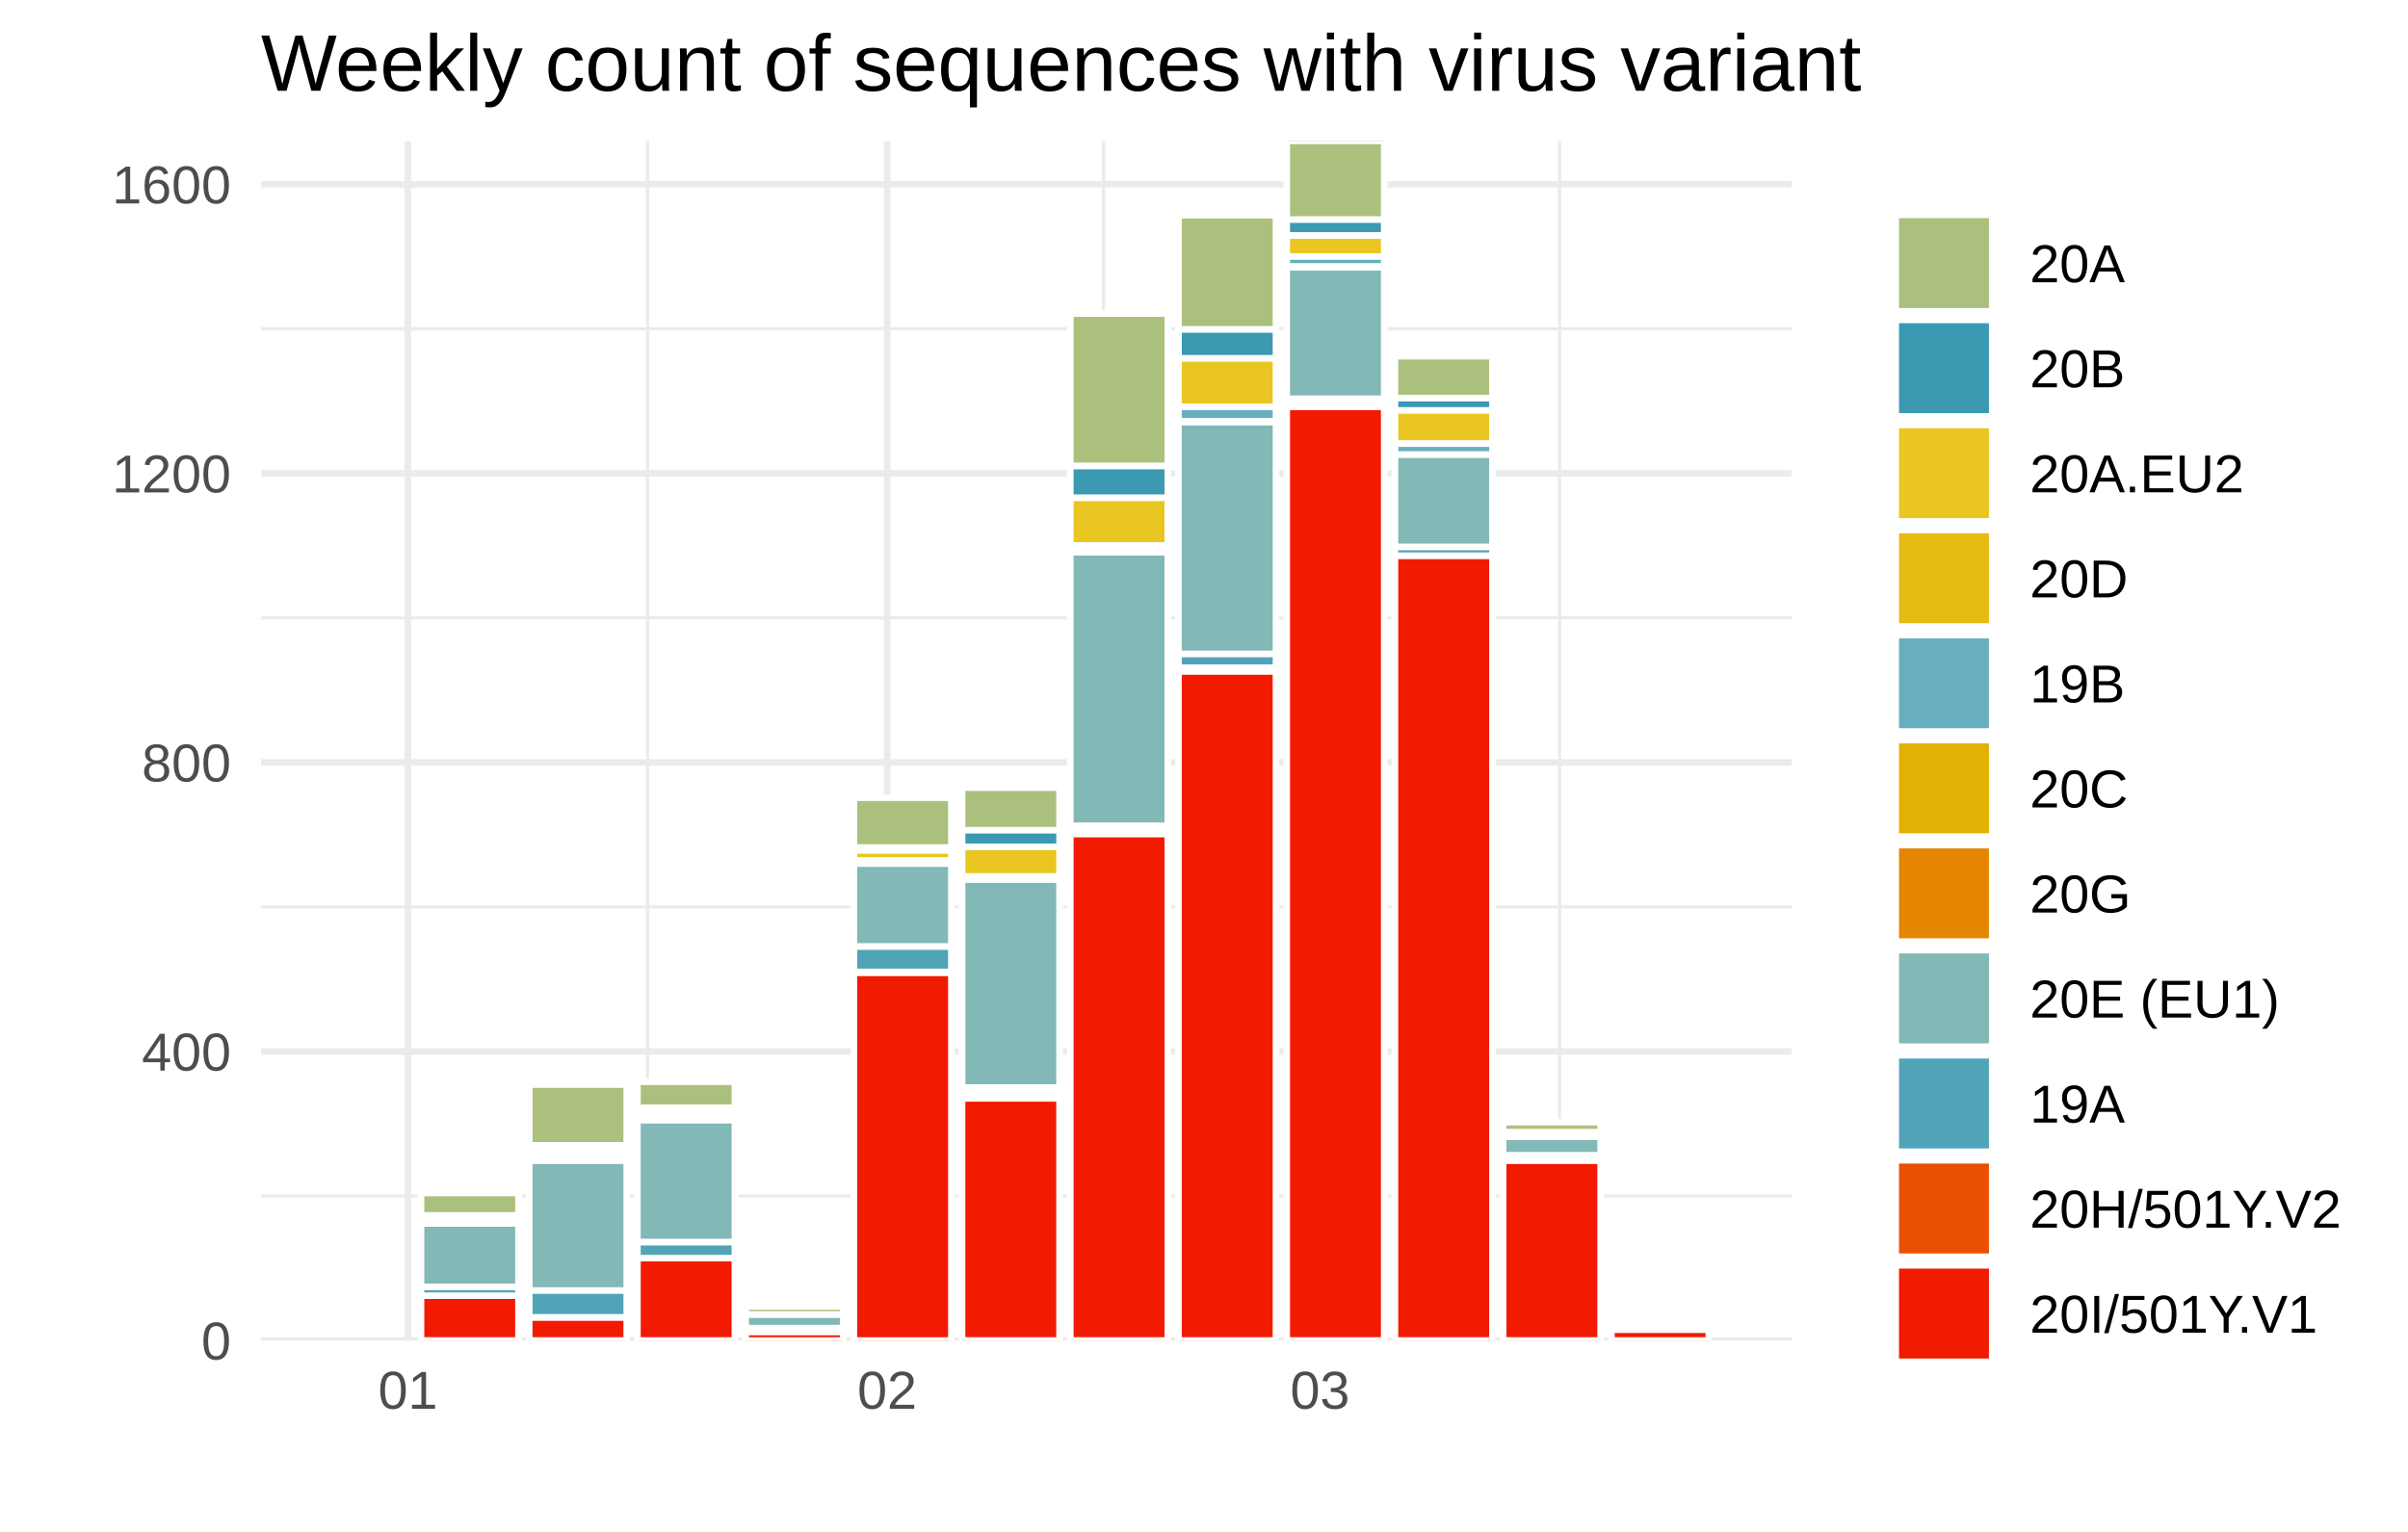
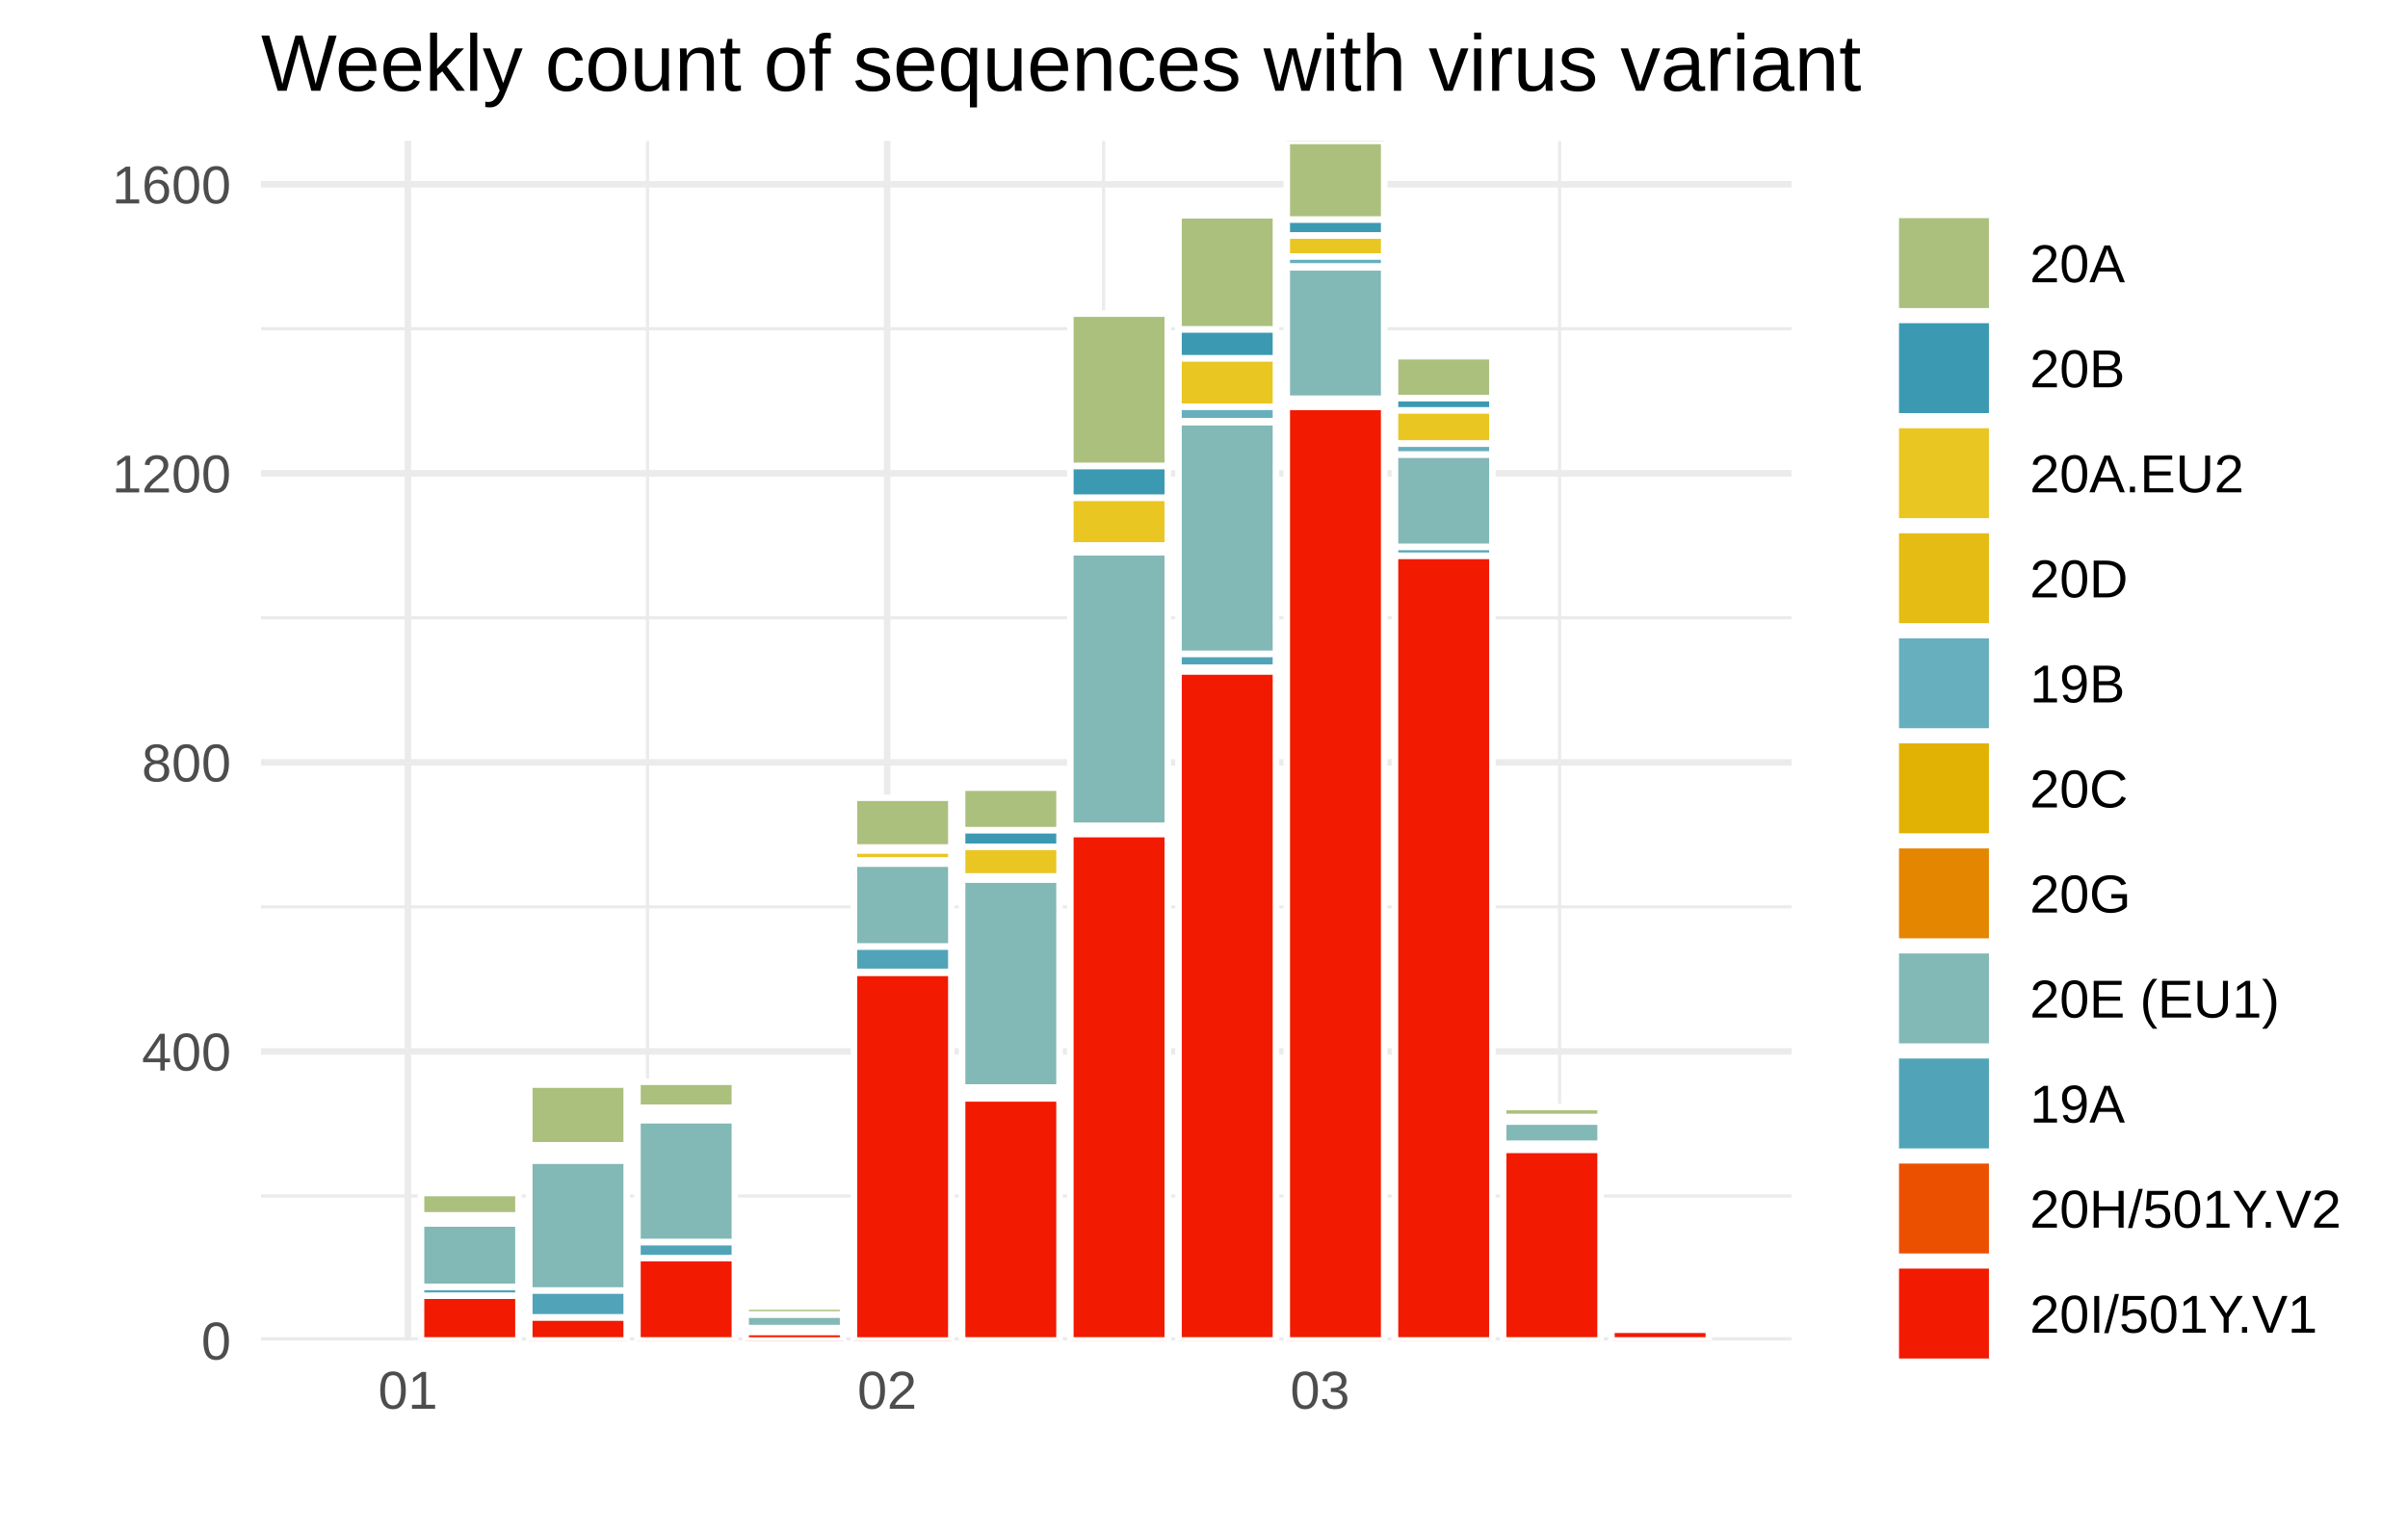
<svg xmlns="http://www.w3.org/2000/svg" class="svglite" width="396.00pt" height="252.00pt" viewBox="0 0 396.00 252.00">
  <defs>
    <style type="text/css">
    .svglite line, .svglite polyline, .svglite polygon, .svglite path, .svglite rect, .svglite circle {
      fill: none;
      stroke: #000000;
      stroke-linecap: round;
      stroke-linejoin: round;
      stroke-miterlimit: 10.00;
    }
  </style>
  </defs>
  <rect width="100%" height="100%" style="stroke: none; fill: #FFFFFF;" />
  <defs>
    <clipPath id="cpMC4wMHwzOTYuMDB8MC4wMHwyNTIuMDA=">
      <rect x="0.00" y="0.00" width="396.00" height="252.00" />
    </clipPath>
  </defs>
  <g clip-path="url(#cpMC4wMHwzOTYuMDB8MC4wMHwyNTIuMDA=)">
</g>
  <defs>
    <clipPath id="cpNDIuOTN8Mjk0LjYyfDIzLjE4fDIyMC41MA==">
      <rect x="42.93" y="23.18" width="251.69" height="197.33" />
    </clipPath>
  </defs>
  <g clip-path="url(#cpNDIuOTN8Mjk0LjYyfDIzLjE4fDIyMC41MA==)">
    <polyline points="42.93,196.73 294.62,196.73 " style="stroke-width: 0.53; stroke: #EBEBEB; stroke-linecap: butt;" />
    <polyline points="42.93,149.18 294.62,149.18 " style="stroke-width: 0.53; stroke: #EBEBEB; stroke-linecap: butt;" />
    <polyline points="42.93,101.63 294.62,101.63 " style="stroke-width: 0.53; stroke: #EBEBEB; stroke-linecap: butt;" />
    <polyline points="42.93,54.08 294.62,54.08 " style="stroke-width: 0.53; stroke: #EBEBEB; stroke-linecap: butt;" />
    <polyline points="106.49,220.50 106.49,23.18 " style="stroke-width: 0.53; stroke: #EBEBEB; stroke-linecap: butt;" />
    <polyline points="181.48,220.50 181.48,23.18 " style="stroke-width: 0.53; stroke: #EBEBEB; stroke-linecap: butt;" />
    <polyline points="256.48,220.50 256.48,23.18 " style="stroke-width: 0.53; stroke: #EBEBEB; stroke-linecap: butt;" />
    <polyline points="42.93,220.50 294.62,220.50 " style="stroke-width: 1.07; stroke: #EBEBEB; stroke-linecap: butt;" />
    <polyline points="42.93,172.96 294.62,172.96 " style="stroke-width: 1.07; stroke: #EBEBEB; stroke-linecap: butt;" />
    <polyline points="42.93,125.41 294.62,125.41 " style="stroke-width: 1.07; stroke: #EBEBEB; stroke-linecap: butt;" />
    <polyline points="42.93,77.86 294.62,77.86 " style="stroke-width: 1.07; stroke: #EBEBEB; stroke-linecap: butt;" />
    <polyline points="42.93,30.31 294.62,30.31 " style="stroke-width: 1.07; stroke: #EBEBEB; stroke-linecap: butt;" />
    <polyline points="67.08,220.50 67.08,23.18 " style="stroke-width: 1.07; stroke: #EBEBEB; stroke-linecap: butt;" />
    <polyline points="145.89,220.50 145.89,23.18 " style="stroke-width: 1.07; stroke: #EBEBEB; stroke-linecap: butt;" />
    <polyline points="217.08,220.50 217.08,23.18 " style="stroke-width: 1.07; stroke: #EBEBEB; stroke-linecap: butt;" />
    <rect x="69.24" y="213.13" width="16.02" height="7.37" style="stroke-width: 1.07; stroke: #FFFFFF; stroke-linecap: square; stroke-linejoin: miter; fill: #F21A00;" />
    <rect x="87.04" y="216.70" width="16.02" height="3.80" style="stroke-width: 1.07; stroke: #FFFFFF; stroke-linecap: square; stroke-linejoin: miter; fill: #F21A00;" />
    <rect x="104.83" y="206.95" width="16.02" height="13.55" style="stroke-width: 1.07; stroke: #FFFFFF; stroke-linecap: square; stroke-linejoin: miter; fill: #F21A00;" />
    <rect x="122.63" y="219.08" width="16.02" height="1.43" style="stroke-width: 1.07; stroke: #FFFFFF; stroke-linecap: square; stroke-linejoin: miter; fill: #F21A00;" />
    <rect x="140.43" y="160.00" width="16.02" height="60.51" style="stroke-width: 1.07; stroke: #FFFFFF; stroke-linecap: square; stroke-linejoin: miter; fill: #F21A00;" />
    <rect x="158.22" y="180.68" width="16.02" height="39.82" style="stroke-width: 1.07; stroke: #FFFFFF; stroke-linecap: square; stroke-linejoin: miter; fill: #F21A00;" />
    <rect x="176.02" y="137.17" width="16.02" height="83.33" style="stroke-width: 1.07; stroke: #FFFFFF; stroke-linecap: square; stroke-linejoin: miter; fill: #F21A00;" />
    <rect x="193.81" y="110.43" width="16.02" height="110.07" style="stroke-width: 1.07; stroke: #FFFFFF; stroke-linecap: square; stroke-linejoin: miter; fill: #F21A00;" />
    <rect x="211.61" y="66.92" width="16.02" height="153.58" style="stroke-width: 1.07; stroke: #FFFFFF; stroke-linecap: square; stroke-linejoin: miter; fill: #F21A00;" />
    <rect x="229.41" y="91.41" width="16.02" height="129.09" style="stroke-width: 1.07; stroke: #FFFFFF; stroke-linecap: square; stroke-linejoin: miter; fill: #F21A00;" />
-     <rect x="247.20" y="190.90" width="16.02" height="29.60" style="stroke-width: 1.07; stroke: #FFFFFF; stroke-linecap: square; stroke-linejoin: miter; fill: #F21A00;" />
+     <rect x="247.20" y="189.12" width="16.02" height="31.38" style="stroke-width: 1.07; stroke: #FFFFFF; stroke-linecap: square; stroke-linejoin: miter; fill: #F21A00;" />
    <rect x="265.00" y="218.72" width="16.02" height="1.78" style="stroke-width: 1.07; stroke: #FFFFFF; stroke-linecap: square; stroke-linejoin: miter; fill: #F21A00;" />
    <rect x="69.24" y="201.25" width="16.02" height="10.46" style="stroke-width: 1.07; stroke: #FFFFFF; stroke-linecap: square; stroke-linejoin: miter; fill: #82B8B6;" />
    <rect x="87.04" y="190.90" width="16.02" height="21.40" style="stroke-width: 1.07; stroke: #FFFFFF; stroke-linecap: square; stroke-linejoin: miter; fill: #82B8B6;" />
    <rect x="104.83" y="184.25" width="16.02" height="20.09" style="stroke-width: 1.07; stroke: #FFFFFF; stroke-linecap: square; stroke-linejoin: miter; fill: #82B8B6;" />
    <rect x="122.63" y="216.22" width="16.02" height="2.26" style="stroke-width: 1.07; stroke: #FFFFFF; stroke-linecap: square; stroke-linejoin: miter; fill: #82B8B6;" />
    <rect x="140.43" y="142.05" width="16.02" height="13.67" style="stroke-width: 1.07; stroke: #FFFFFF; stroke-linecap: square; stroke-linejoin: miter; fill: #82B8B6;" />
    <rect x="158.22" y="144.66" width="16.02" height="34.23" style="stroke-width: 1.07; stroke: #FFFFFF; stroke-linecap: square; stroke-linejoin: miter; fill: #82B8B6;" />
    <rect x="176.02" y="90.82" width="16.02" height="45.05" style="stroke-width: 1.07; stroke: #FFFFFF; stroke-linecap: square; stroke-linejoin: miter; fill: #82B8B6;" />
    <rect x="193.81" y="69.42" width="16.02" height="38.16" style="stroke-width: 1.07; stroke: #FFFFFF; stroke-linecap: square; stroke-linejoin: miter; fill: #82B8B6;" />
    <rect x="211.61" y="43.98" width="16.02" height="21.63" style="stroke-width: 1.07; stroke: #FFFFFF; stroke-linecap: square; stroke-linejoin: miter; fill: #82B8B6;" />
    <rect x="229.41" y="74.77" width="16.02" height="15.22" style="stroke-width: 1.07; stroke: #FFFFFF; stroke-linecap: square; stroke-linejoin: miter; fill: #82B8B6;" />
-     <rect x="247.20" y="186.98" width="16.02" height="3.09" style="stroke-width: 1.07; stroke: #FFFFFF; stroke-linecap: square; stroke-linejoin: miter; fill: #82B8B6;" />
+     <rect x="247.20" y="184.49" width="16.02" height="3.69" style="stroke-width: 1.07; stroke: #FFFFFF; stroke-linecap: square; stroke-linejoin: miter; fill: #82B8B6;" />
    <rect x="265.00" y="218.48" width="16.02" height="0.12" style="stroke-width: 1.07; stroke: #FFFFFF; stroke-linecap: square; stroke-linejoin: miter; fill: #82B8B6;" />
    <rect x="69.24" y="196.25" width="16.02" height="3.69" style="stroke-width: 1.07; stroke: #FFFFFF; stroke-linecap: square; stroke-linejoin: miter; fill: #ACC07E;" />
    <rect x="87.04" y="178.42" width="16.02" height="9.99" style="stroke-width: 1.07; stroke: #FFFFFF; stroke-linecap: square; stroke-linejoin: miter; fill: #ACC07E;" />
    <rect x="104.83" y="177.95" width="16.02" height="4.28" style="stroke-width: 1.07; stroke: #FFFFFF; stroke-linecap: square; stroke-linejoin: miter; fill: #ACC07E;" />
    <rect x="122.63" y="214.92" width="16.02" height="1.31" style="stroke-width: 1.07; stroke: #FFFFFF; stroke-linecap: square; stroke-linejoin: miter; fill: #ACC07E;" />
    <rect x="140.43" y="131.23" width="16.02" height="8.20" style="stroke-width: 1.07; stroke: #FFFFFF; stroke-linecap: square; stroke-linejoin: miter; fill: #ACC07E;" />
    <rect x="158.22" y="129.57" width="16.02" height="7.01" style="stroke-width: 1.07; stroke: #FFFFFF; stroke-linecap: square; stroke-linejoin: miter; fill: #ACC07E;" />
    <rect x="176.02" y="51.59" width="16.02" height="25.08" style="stroke-width: 1.07; stroke: #FFFFFF; stroke-linecap: square; stroke-linejoin: miter; fill: #ACC07E;" />
    <rect x="193.81" y="35.42" width="16.02" height="18.78" style="stroke-width: 1.07; stroke: #FFFFFF; stroke-linecap: square; stroke-linejoin: miter; fill: #ACC07E;" />
    <rect x="211.61" y="23.18" width="16.02" height="12.96" style="stroke-width: 1.07; stroke: #FFFFFF; stroke-linecap: square; stroke-linejoin: miter; fill: #ACC07E;" />
    <rect x="229.41" y="58.60" width="16.02" height="6.89" style="stroke-width: 1.07; stroke: #FFFFFF; stroke-linecap: square; stroke-linejoin: miter; fill: #ACC07E;" />
-     <rect x="247.20" y="184.60" width="16.02" height="1.66" style="stroke-width: 1.07; stroke: #FFFFFF; stroke-linecap: square; stroke-linejoin: miter; fill: #ACC07E;" />
+     <rect x="247.20" y="182.11" width="16.02" height="1.66" style="stroke-width: 1.07; stroke: #FFFFFF; stroke-linecap: square; stroke-linejoin: miter; fill: #ACC07E;" />
    <rect x="265.00" y="218.48" width="16.02" height="0.00" style="stroke-width: 1.07; stroke: #FFFFFF; stroke-linecap: square; stroke-linejoin: miter; fill: #ACC07E;" />
    <rect x="69.24" y="199.94" width="16.02" height="0.00" style="stroke-width: 1.07; stroke: #FFFFFF; stroke-linecap: square; stroke-linejoin: miter; fill: #3B9AB2;" />
    <rect x="87.04" y="188.41" width="16.02" height="0.48" style="stroke-width: 1.07; stroke: #FFFFFF; stroke-linecap: square; stroke-linejoin: miter; fill: #3B9AB2;" />
    <rect x="104.83" y="182.23" width="16.02" height="0.24" style="stroke-width: 1.07; stroke: #FFFFFF; stroke-linecap: square; stroke-linejoin: miter; fill: #3B9AB2;" />
    <rect x="122.63" y="216.22" width="16.02" height="0.00" style="stroke-width: 1.07; stroke: #FFFFFF; stroke-linecap: square; stroke-linejoin: miter; fill: #3B9AB2;" />
    <rect x="140.43" y="139.43" width="16.02" height="0.48" style="stroke-width: 1.07; stroke: #FFFFFF; stroke-linecap: square; stroke-linejoin: miter; fill: #3B9AB2;" />
    <rect x="158.22" y="136.58" width="16.02" height="2.73" style="stroke-width: 1.07; stroke: #FFFFFF; stroke-linecap: square; stroke-linejoin: miter; fill: #3B9AB2;" />
    <rect x="176.02" y="76.67" width="16.02" height="5.23" style="stroke-width: 1.07; stroke: #FFFFFF; stroke-linecap: square; stroke-linejoin: miter; fill: #3B9AB2;" />
    <rect x="193.81" y="54.20" width="16.02" height="4.75" style="stroke-width: 1.07; stroke: #FFFFFF; stroke-linecap: square; stroke-linejoin: miter; fill: #3B9AB2;" />
    <rect x="211.61" y="36.13" width="16.02" height="2.62" style="stroke-width: 1.07; stroke: #FFFFFF; stroke-linecap: square; stroke-linejoin: miter; fill: #3B9AB2;" />
    <rect x="229.41" y="65.50" width="16.02" height="2.02" style="stroke-width: 1.07; stroke: #FFFFFF; stroke-linecap: square; stroke-linejoin: miter; fill: #3B9AB2;" />
-     <rect x="247.20" y="186.27" width="16.02" height="0.48" style="stroke-width: 1.07; stroke: #FFFFFF; stroke-linecap: square; stroke-linejoin: miter; fill: #3B9AB2;" />
+     <rect x="247.20" y="183.77" width="16.02" height="0.48" style="stroke-width: 1.07; stroke: #FFFFFF; stroke-linecap: square; stroke-linejoin: miter; fill: #3B9AB2;" />
    <rect x="265.00" y="218.48" width="16.02" height="0.00" style="stroke-width: 1.07; stroke: #FFFFFF; stroke-linecap: square; stroke-linejoin: miter; fill: #3B9AB2;" />
    <rect x="69.24" y="199.94" width="16.02" height="0.95" style="stroke-width: 1.07; stroke: #FFFFFF; stroke-linecap: square; stroke-linejoin: miter; fill: #E9C622;" />
    <rect x="87.04" y="188.88" width="16.02" height="0.95" style="stroke-width: 1.07; stroke: #FFFFFF; stroke-linecap: square; stroke-linejoin: miter; fill: #E9C622;" />
    <rect x="104.83" y="182.46" width="16.02" height="0.71" style="stroke-width: 1.07; stroke: #FFFFFF; stroke-linecap: square; stroke-linejoin: miter; fill: #E9C622;" />
    <rect x="122.63" y="216.22" width="16.02" height="0.00" style="stroke-width: 1.07; stroke: #FFFFFF; stroke-linecap: square; stroke-linejoin: miter; fill: #E9C622;" />
    <rect x="140.43" y="139.91" width="16.02" height="1.66" style="stroke-width: 1.07; stroke: #FFFFFF; stroke-linecap: square; stroke-linejoin: miter; fill: #E9C622;" />
    <rect x="158.22" y="139.31" width="16.02" height="4.87" style="stroke-width: 1.07; stroke: #FFFFFF; stroke-linecap: square; stroke-linejoin: miter; fill: #E9C622;" />
    <rect x="176.02" y="81.90" width="16.02" height="7.85" style="stroke-width: 1.07; stroke: #FFFFFF; stroke-linecap: square; stroke-linejoin: miter; fill: #E9C622;" />
    <rect x="193.81" y="58.96" width="16.02" height="7.96" style="stroke-width: 1.07; stroke: #FFFFFF; stroke-linecap: square; stroke-linejoin: miter; fill: #E9C622;" />
    <rect x="211.61" y="38.75" width="16.02" height="3.45" style="stroke-width: 1.07; stroke: #FFFFFF; stroke-linecap: square; stroke-linejoin: miter; fill: #E9C622;" />
    <rect x="229.41" y="67.52" width="16.02" height="5.47" style="stroke-width: 1.07; stroke: #FFFFFF; stroke-linecap: square; stroke-linejoin: miter; fill: #E9C622;" />
-     <rect x="247.20" y="186.74" width="16.02" height="0.00" style="stroke-width: 1.07; stroke: #FFFFFF; stroke-linecap: square; stroke-linejoin: miter; fill: #E9C622;" />
+     <rect x="247.20" y="184.25" width="16.02" height="0.00" style="stroke-width: 1.07; stroke: #FFFFFF; stroke-linecap: square; stroke-linejoin: miter; fill: #E9C622;" />
    <rect x="265.00" y="218.48" width="16.02" height="0.00" style="stroke-width: 1.07; stroke: #FFFFFF; stroke-linecap: square; stroke-linejoin: miter; fill: #E9C622;" />
    <rect x="69.24" y="200.89" width="16.02" height="0.24" style="stroke-width: 1.07; stroke: #FFFFFF; stroke-linecap: square; stroke-linejoin: miter; fill: #E5BC13;" />
    <rect x="87.04" y="189.83" width="16.02" height="0.36" style="stroke-width: 1.07; stroke: #FFFFFF; stroke-linecap: square; stroke-linejoin: miter; fill: #E5BC13;" />
    <rect x="104.83" y="183.18" width="16.02" height="0.36" style="stroke-width: 1.07; stroke: #FFFFFF; stroke-linecap: square; stroke-linejoin: miter; fill: #E5BC13;" />
    <rect x="122.63" y="216.22" width="16.02" height="0.00" style="stroke-width: 1.07; stroke: #FFFFFF; stroke-linecap: square; stroke-linejoin: miter; fill: #E5BC13;" />
    <rect x="140.43" y="141.57" width="16.02" height="0.12" style="stroke-width: 1.07; stroke: #FFFFFF; stroke-linecap: square; stroke-linejoin: miter; fill: #E5BC13;" />
    <rect x="158.22" y="144.19" width="16.02" height="0.12" style="stroke-width: 1.07; stroke: #FFFFFF; stroke-linecap: square; stroke-linejoin: miter; fill: #E5BC13;" />
    <rect x="176.02" y="89.75" width="16.02" height="0.00" style="stroke-width: 1.07; stroke: #FFFFFF; stroke-linecap: square; stroke-linejoin: miter; fill: #E5BC13;" />
    <rect x="193.81" y="66.92" width="16.02" height="0.00" style="stroke-width: 1.07; stroke: #FFFFFF; stroke-linecap: square; stroke-linejoin: miter; fill: #E5BC13;" />
    <rect x="211.61" y="42.20" width="16.02" height="0.00" style="stroke-width: 1.07; stroke: #FFFFFF; stroke-linecap: square; stroke-linejoin: miter; fill: #E5BC13;" />
    <rect x="229.41" y="72.98" width="16.02" height="0.00" style="stroke-width: 1.07; stroke: #FFFFFF; stroke-linecap: square; stroke-linejoin: miter; fill: #E5BC13;" />
-     <rect x="247.20" y="186.74" width="16.02" height="0.00" style="stroke-width: 1.07; stroke: #FFFFFF; stroke-linecap: square; stroke-linejoin: miter; fill: #E5BC13;" />
+     <rect x="247.20" y="184.25" width="16.02" height="0.00" style="stroke-width: 1.07; stroke: #FFFFFF; stroke-linecap: square; stroke-linejoin: miter; fill: #E5BC13;" />
    <rect x="265.00" y="218.48" width="16.02" height="0.00" style="stroke-width: 1.07; stroke: #FFFFFF; stroke-linecap: square; stroke-linejoin: miter; fill: #E5BC13;" />
    <rect x="69.24" y="211.71" width="16.02" height="1.43" style="stroke-width: 1.07; stroke: #FFFFFF; stroke-linecap: square; stroke-linejoin: miter; fill: #51A4B8;" />
    <rect x="87.04" y="212.30" width="16.02" height="4.40" style="stroke-width: 1.07; stroke: #FFFFFF; stroke-linecap: square; stroke-linejoin: miter; fill: #51A4B8;" />
    <rect x="104.83" y="204.34" width="16.02" height="2.62" style="stroke-width: 1.07; stroke: #FFFFFF; stroke-linecap: square; stroke-linejoin: miter; fill: #51A4B8;" />
    <rect x="122.63" y="218.48" width="16.02" height="0.36" style="stroke-width: 1.07; stroke: #FFFFFF; stroke-linecap: square; stroke-linejoin: miter; fill: #51A4B8;" />
    <rect x="140.43" y="155.72" width="16.02" height="4.16" style="stroke-width: 1.07; stroke: #FFFFFF; stroke-linecap: square; stroke-linejoin: miter; fill: #51A4B8;" />
    <rect x="158.22" y="178.90" width="16.02" height="0.83" style="stroke-width: 1.07; stroke: #FFFFFF; stroke-linecap: square; stroke-linejoin: miter; fill: #51A4B8;" />
    <rect x="176.02" y="135.87" width="16.02" height="0.95" style="stroke-width: 1.07; stroke: #FFFFFF; stroke-linecap: square; stroke-linejoin: miter; fill: #51A4B8;" />
    <rect x="193.81" y="107.58" width="16.02" height="2.26" style="stroke-width: 1.07; stroke: #FFFFFF; stroke-linecap: square; stroke-linejoin: miter; fill: #51A4B8;" />
    <rect x="211.61" y="65.61" width="16.02" height="0.95" style="stroke-width: 1.07; stroke: #FFFFFF; stroke-linecap: square; stroke-linejoin: miter; fill: #51A4B8;" />
    <rect x="229.41" y="89.98" width="16.02" height="1.43" style="stroke-width: 1.07; stroke: #FFFFFF; stroke-linecap: square; stroke-linejoin: miter; fill: #51A4B8;" />
-     <rect x="247.20" y="190.07" width="16.02" height="0.71" style="stroke-width: 1.07; stroke: #FFFFFF; stroke-linecap: square; stroke-linejoin: miter; fill: #51A4B8;" />
+     <rect x="247.20" y="188.17" width="16.02" height="0.71" style="stroke-width: 1.07; stroke: #FFFFFF; stroke-linecap: square; stroke-linejoin: miter; fill: #51A4B8;" />
    <rect x="265.00" y="218.60" width="16.02" height="0.12" style="stroke-width: 1.07; stroke: #FFFFFF; stroke-linecap: square; stroke-linejoin: miter; fill: #51A4B8;" />
    <rect x="69.24" y="201.13" width="16.02" height="0.00" style="stroke-width: 1.07; stroke: #FFFFFF; stroke-linecap: square; stroke-linejoin: miter; fill: #67AFBF;" />
    <rect x="87.04" y="190.19" width="16.02" height="0.12" style="stroke-width: 1.07; stroke: #FFFFFF; stroke-linecap: square; stroke-linejoin: miter; fill: #67AFBF;" />
    <rect x="104.83" y="183.53" width="16.02" height="0.00" style="stroke-width: 1.07; stroke: #FFFFFF; stroke-linecap: square; stroke-linejoin: miter; fill: #67AFBF;" />
    <rect x="122.63" y="216.22" width="16.02" height="0.00" style="stroke-width: 1.07; stroke: #FFFFFF; stroke-linecap: square; stroke-linejoin: miter; fill: #67AFBF;" />
    <rect x="140.43" y="141.69" width="16.02" height="0.12" style="stroke-width: 1.07; stroke: #FFFFFF; stroke-linecap: square; stroke-linejoin: miter; fill: #67AFBF;" />
    <rect x="158.22" y="144.31" width="16.02" height="0.24" style="stroke-width: 1.07; stroke: #FFFFFF; stroke-linecap: square; stroke-linejoin: miter; fill: #67AFBF;" />
    <rect x="176.02" y="89.75" width="16.02" height="0.95" style="stroke-width: 1.07; stroke: #FFFFFF; stroke-linecap: square; stroke-linejoin: miter; fill: #67AFBF;" />
    <rect x="193.81" y="66.92" width="16.02" height="2.38" style="stroke-width: 1.07; stroke: #FFFFFF; stroke-linecap: square; stroke-linejoin: miter; fill: #67AFBF;" />
    <rect x="211.61" y="42.20" width="16.02" height="1.66" style="stroke-width: 1.07; stroke: #FFFFFF; stroke-linecap: square; stroke-linejoin: miter; fill: #67AFBF;" />
    <rect x="229.41" y="72.98" width="16.02" height="1.78" style="stroke-width: 1.07; stroke: #FFFFFF; stroke-linecap: square; stroke-linejoin: miter; fill: #67AFBF;" />
-     <rect x="247.20" y="186.74" width="16.02" height="0.24" style="stroke-width: 1.07; stroke: #FFFFFF; stroke-linecap: square; stroke-linejoin: miter; fill: #67AFBF;" />
+     <rect x="247.20" y="184.25" width="16.02" height="0.24" style="stroke-width: 1.07; stroke: #FFFFFF; stroke-linecap: square; stroke-linejoin: miter; fill: #67AFBF;" />
    <rect x="265.00" y="218.48" width="16.02" height="0.00" style="stroke-width: 1.07; stroke: #FFFFFF; stroke-linecap: square; stroke-linejoin: miter; fill: #67AFBF;" />
    <rect x="69.24" y="201.13" width="16.02" height="0.12" style="stroke-width: 1.07; stroke: #FFFFFF; stroke-linecap: square; stroke-linejoin: miter; fill: #E1B103;" />
    <rect x="87.04" y="190.31" width="16.02" height="0.59" style="stroke-width: 1.07; stroke: #FFFFFF; stroke-linecap: square; stroke-linejoin: miter; fill: #E1B103;" />
    <rect x="104.83" y="183.53" width="16.02" height="0.71" style="stroke-width: 1.07; stroke: #FFFFFF; stroke-linecap: square; stroke-linejoin: miter; fill: #E1B103;" />
    <rect x="122.63" y="216.22" width="16.02" height="0.00" style="stroke-width: 1.07; stroke: #FFFFFF; stroke-linecap: square; stroke-linejoin: miter; fill: #E1B103;" />
    <rect x="140.43" y="141.81" width="16.02" height="0.24" style="stroke-width: 1.07; stroke: #FFFFFF; stroke-linecap: square; stroke-linejoin: miter; fill: #E1B103;" />
    <rect x="158.22" y="144.54" width="16.02" height="0.00" style="stroke-width: 1.07; stroke: #FFFFFF; stroke-linecap: square; stroke-linejoin: miter; fill: #E1B103;" />
    <rect x="176.02" y="90.70" width="16.02" height="0.00" style="stroke-width: 1.07; stroke: #FFFFFF; stroke-linecap: square; stroke-linejoin: miter; fill: #E1B103;" />
    <rect x="193.81" y="69.30" width="16.02" height="0.12" style="stroke-width: 1.07; stroke: #FFFFFF; stroke-linecap: square; stroke-linejoin: miter; fill: #E1B103;" />
    <rect x="211.61" y="43.86" width="16.02" height="0.12" style="stroke-width: 1.07; stroke: #FFFFFF; stroke-linecap: square; stroke-linejoin: miter; fill: #E1B103;" />
    <rect x="229.41" y="74.77" width="16.02" height="0.00" style="stroke-width: 1.07; stroke: #FFFFFF; stroke-linecap: square; stroke-linejoin: miter; fill: #E1B103;" />
-     <rect x="247.20" y="186.98" width="16.02" height="0.00" style="stroke-width: 1.07; stroke: #FFFFFF; stroke-linecap: square; stroke-linejoin: miter; fill: #E1B103;" />
+     <rect x="247.20" y="184.49" width="16.02" height="0.00" style="stroke-width: 1.07; stroke: #FFFFFF; stroke-linecap: square; stroke-linejoin: miter; fill: #E1B103;" />
    <rect x="265.00" y="218.48" width="16.02" height="0.00" style="stroke-width: 1.07; stroke: #FFFFFF; stroke-linecap: square; stroke-linejoin: miter; fill: #E1B103;" />
    <rect x="69.24" y="213.13" width="16.02" height="0.00" style="stroke-width: 1.07; stroke: #FFFFFF; stroke-linecap: square; stroke-linejoin: miter; fill: #EB5000;" />
    <rect x="87.04" y="216.70" width="16.02" height="0.00" style="stroke-width: 1.07; stroke: #FFFFFF; stroke-linecap: square; stroke-linejoin: miter; fill: #EB5000;" />
    <rect x="104.83" y="206.95" width="16.02" height="0.00" style="stroke-width: 1.07; stroke: #FFFFFF; stroke-linecap: square; stroke-linejoin: miter; fill: #EB5000;" />
    <rect x="122.63" y="218.84" width="16.02" height="0.24" style="stroke-width: 1.07; stroke: #FFFFFF; stroke-linecap: square; stroke-linejoin: miter; fill: #EB5000;" />
    <rect x="140.43" y="159.88" width="16.02" height="0.12" style="stroke-width: 1.07; stroke: #FFFFFF; stroke-linecap: square; stroke-linejoin: miter; fill: #EB5000;" />
    <rect x="158.22" y="179.73" width="16.02" height="0.95" style="stroke-width: 1.07; stroke: #FFFFFF; stroke-linecap: square; stroke-linejoin: miter; fill: #EB5000;" />
    <rect x="176.02" y="136.82" width="16.02" height="0.36" style="stroke-width: 1.07; stroke: #FFFFFF; stroke-linecap: square; stroke-linejoin: miter; fill: #EB5000;" />
    <rect x="193.81" y="109.83" width="16.02" height="0.59" style="stroke-width: 1.07; stroke: #FFFFFF; stroke-linecap: square; stroke-linejoin: miter; fill: #EB5000;" />
    <rect x="211.61" y="66.57" width="16.02" height="0.36" style="stroke-width: 1.07; stroke: #FFFFFF; stroke-linecap: square; stroke-linejoin: miter; fill: #EB5000;" />
    <rect x="229.41" y="91.41" width="16.02" height="0.00" style="stroke-width: 1.07; stroke: #FFFFFF; stroke-linecap: square; stroke-linejoin: miter; fill: #EB5000;" />
-     <rect x="247.20" y="190.79" width="16.02" height="0.12" style="stroke-width: 1.07; stroke: #FFFFFF; stroke-linecap: square; stroke-linejoin: miter; fill: #EB5000;" />
+     <rect x="247.20" y="188.88" width="16.02" height="0.24" style="stroke-width: 1.07; stroke: #FFFFFF; stroke-linecap: square; stroke-linejoin: miter; fill: #EB5000;" />
    <rect x="265.00" y="218.72" width="16.02" height="0.00" style="stroke-width: 1.07; stroke: #FFFFFF; stroke-linecap: square; stroke-linejoin: miter; fill: #EB5000;" />
    <rect x="69.24" y="201.25" width="16.02" height="0.00" style="stroke-width: 1.07; stroke: #FFFFFF; stroke-linecap: square; stroke-linejoin: miter; fill: #E58600;" />
    <rect x="87.04" y="190.90" width="16.02" height="0.00" style="stroke-width: 1.07; stroke: #FFFFFF; stroke-linecap: square; stroke-linejoin: miter; fill: #E58600;" />
    <rect x="104.83" y="184.25" width="16.02" height="0.00" style="stroke-width: 1.07; stroke: #FFFFFF; stroke-linecap: square; stroke-linejoin: miter; fill: #E58600;" />
    <rect x="122.63" y="216.22" width="16.02" height="0.00" style="stroke-width: 1.07; stroke: #FFFFFF; stroke-linecap: square; stroke-linejoin: miter; fill: #E58600;" />
    <rect x="140.43" y="142.05" width="16.02" height="0.00" style="stroke-width: 1.07; stroke: #FFFFFF; stroke-linecap: square; stroke-linejoin: miter; fill: #E58600;" />
    <rect x="158.22" y="144.54" width="16.02" height="0.12" style="stroke-width: 1.07; stroke: #FFFFFF; stroke-linecap: square; stroke-linejoin: miter; fill: #E58600;" />
    <rect x="176.02" y="90.70" width="16.02" height="0.12" style="stroke-width: 1.07; stroke: #FFFFFF; stroke-linecap: square; stroke-linejoin: miter; fill: #E58600;" />
    <rect x="193.81" y="69.42" width="16.02" height="0.00" style="stroke-width: 1.07; stroke: #FFFFFF; stroke-linecap: square; stroke-linejoin: miter; fill: #E58600;" />
    <rect x="211.61" y="43.98" width="16.02" height="0.00" style="stroke-width: 1.07; stroke: #FFFFFF; stroke-linecap: square; stroke-linejoin: miter; fill: #E58600;" />
    <rect x="229.41" y="74.77" width="16.02" height="0.00" style="stroke-width: 1.07; stroke: #FFFFFF; stroke-linecap: square; stroke-linejoin: miter; fill: #E58600;" />
-     <rect x="247.20" y="186.98" width="16.02" height="0.00" style="stroke-width: 1.07; stroke: #FFFFFF; stroke-linecap: square; stroke-linejoin: miter; fill: #E58600;" />
+     <rect x="247.20" y="184.49" width="16.02" height="0.00" style="stroke-width: 1.07; stroke: #FFFFFF; stroke-linecap: square; stroke-linejoin: miter; fill: #E58600;" />
    <rect x="265.00" y="218.48" width="16.02" height="0.00" style="stroke-width: 1.07; stroke: #FFFFFF; stroke-linecap: square; stroke-linejoin: miter; fill: #E58600;" />
  </g>
  <g clip-path="url(#cpMC4wMHwzOTYuMDB8MC4wMHwyNTIuMDA=)">
    <text x="38.00" y="223.65" text-anchor="end" style="font-size: 8.80px; fill: #4D4D4D; font-family: Arial;" textLength="4.90px" lengthAdjust="spacingAndGlyphs">0</text>
    <text x="38.00" y="176.11" text-anchor="end" style="font-size: 8.80px; fill: #4D4D4D; font-family: Arial;" textLength="14.69px" lengthAdjust="spacingAndGlyphs">400</text>
    <text x="38.00" y="128.56" text-anchor="end" style="font-size: 8.80px; fill: #4D4D4D; font-family: Arial;" textLength="14.69px" lengthAdjust="spacingAndGlyphs">800</text>
    <text x="38.00" y="81.01" text-anchor="end" style="font-size: 8.80px; fill: #4D4D4D; font-family: Arial;" textLength="19.58px" lengthAdjust="spacingAndGlyphs">1200</text>
    <text x="38.00" y="33.46" text-anchor="end" style="font-size: 8.80px; fill: #4D4D4D; font-family: Arial;" textLength="19.58px" lengthAdjust="spacingAndGlyphs">1600</text>
    <text x="67.08" y="231.74" text-anchor="middle" style="font-size: 8.80px; fill: #4D4D4D; font-family: Arial;" textLength="9.79px" lengthAdjust="spacingAndGlyphs">01</text>
    <text x="145.89" y="231.74" text-anchor="middle" style="font-size: 8.80px; fill: #4D4D4D; font-family: Arial;" textLength="9.79px" lengthAdjust="spacingAndGlyphs">02</text>
    <text x="217.08" y="231.74" text-anchor="middle" style="font-size: 8.80px; fill: #4D4D4D; font-family: Arial;" textLength="9.79px" lengthAdjust="spacingAndGlyphs">03</text>
    <rect x="311.76" y="35.35" width="15.86" height="15.86" style="stroke-width: 1.07; stroke: #FFFFFF; stroke-linecap: square; stroke-linejoin: miter; fill: #ACC07E;" />
    <rect x="311.76" y="52.63" width="15.86" height="15.86" style="stroke-width: 1.07; stroke: #FFFFFF; stroke-linecap: square; stroke-linejoin: miter; fill: #3B9AB2;" />
    <rect x="311.76" y="69.91" width="15.86" height="15.86" style="stroke-width: 1.07; stroke: #FFFFFF; stroke-linecap: square; stroke-linejoin: miter; fill: #E9C622;" />
    <rect x="311.76" y="87.19" width="15.86" height="15.86" style="stroke-width: 1.07; stroke: #FFFFFF; stroke-linecap: square; stroke-linejoin: miter; fill: #E5BC13;" />
    <rect x="311.76" y="104.47" width="15.86" height="15.86" style="stroke-width: 1.07; stroke: #FFFFFF; stroke-linecap: square; stroke-linejoin: miter; fill: #67AFBF;" />
    <rect x="311.76" y="121.75" width="15.86" height="15.86" style="stroke-width: 1.07; stroke: #FFFFFF; stroke-linecap: square; stroke-linejoin: miter; fill: #E1B103;" />
    <rect x="311.76" y="139.03" width="15.86" height="15.86" style="stroke-width: 1.07; stroke: #FFFFFF; stroke-linecap: square; stroke-linejoin: miter; fill: #E58600;" />
    <rect x="311.76" y="156.31" width="15.86" height="15.86" style="stroke-width: 1.07; stroke: #FFFFFF; stroke-linecap: square; stroke-linejoin: miter; fill: #82B8B6;" />
    <rect x="311.76" y="173.59" width="15.86" height="15.86" style="stroke-width: 1.07; stroke: #FFFFFF; stroke-linecap: square; stroke-linejoin: miter; fill: #51A4B8;" />
    <rect x="311.76" y="190.87" width="15.86" height="15.86" style="stroke-width: 1.07; stroke: #FFFFFF; stroke-linecap: square; stroke-linejoin: miter; fill: #EB5000;" />
    <rect x="311.76" y="208.15" width="15.86" height="15.86" style="stroke-width: 1.07; stroke: #FFFFFF; stroke-linecap: square; stroke-linejoin: miter; fill: #F21A00;" />
    <text x="333.81" y="46.43" style="font-size: 8.80px; font-family: Arial;" textLength="15.66px" lengthAdjust="spacingAndGlyphs">20A</text>
    <text x="333.81" y="63.71" style="font-size: 8.80px; font-family: Arial;" textLength="15.66px" lengthAdjust="spacingAndGlyphs">20B</text>
    <text x="333.81" y="80.99" style="font-size: 8.80px; font-family: Arial;" textLength="35.22px" lengthAdjust="spacingAndGlyphs">20A.EU2</text>
    <text x="333.81" y="98.27" style="font-size: 8.80px; font-family: Arial;" textLength="16.14px" lengthAdjust="spacingAndGlyphs">20D</text>
    <text x="333.81" y="115.55" style="font-size: 8.80px; font-family: Arial;" textLength="15.66px" lengthAdjust="spacingAndGlyphs">19B</text>
    <text x="333.81" y="132.83" style="font-size: 8.80px; font-family: Arial;" textLength="16.14px" lengthAdjust="spacingAndGlyphs">20C</text>
    <text x="333.81" y="150.11" style="font-size: 8.80px; font-family: Arial;" textLength="16.64px" lengthAdjust="spacingAndGlyphs">20G</text>
    <text x="333.81" y="167.39" style="font-size: 8.80px; font-family: Arial;" textLength="41.08px" lengthAdjust="spacingAndGlyphs">20E (EU1)</text>
    <text x="333.81" y="184.67" style="font-size: 8.80px; font-family: Arial;" textLength="15.66px" lengthAdjust="spacingAndGlyphs">19A</text>
    <text x="333.81" y="201.95" style="font-size: 8.80px; font-family: Arial;" textLength="51.23px" lengthAdjust="spacingAndGlyphs">20H/501Y.V2</text>
    <text x="333.81" y="219.23" style="font-size: 8.80px; font-family: Arial;" textLength="47.33px" lengthAdjust="spacingAndGlyphs">20I/501Y.V1</text>
    <text x="42.93" y="14.93" style="font-size: 13.20px; font-family: Arial;" textLength="262.97px" lengthAdjust="spacingAndGlyphs">Weekly count of sequences with virus variant</text>
  </g>
</svg>
